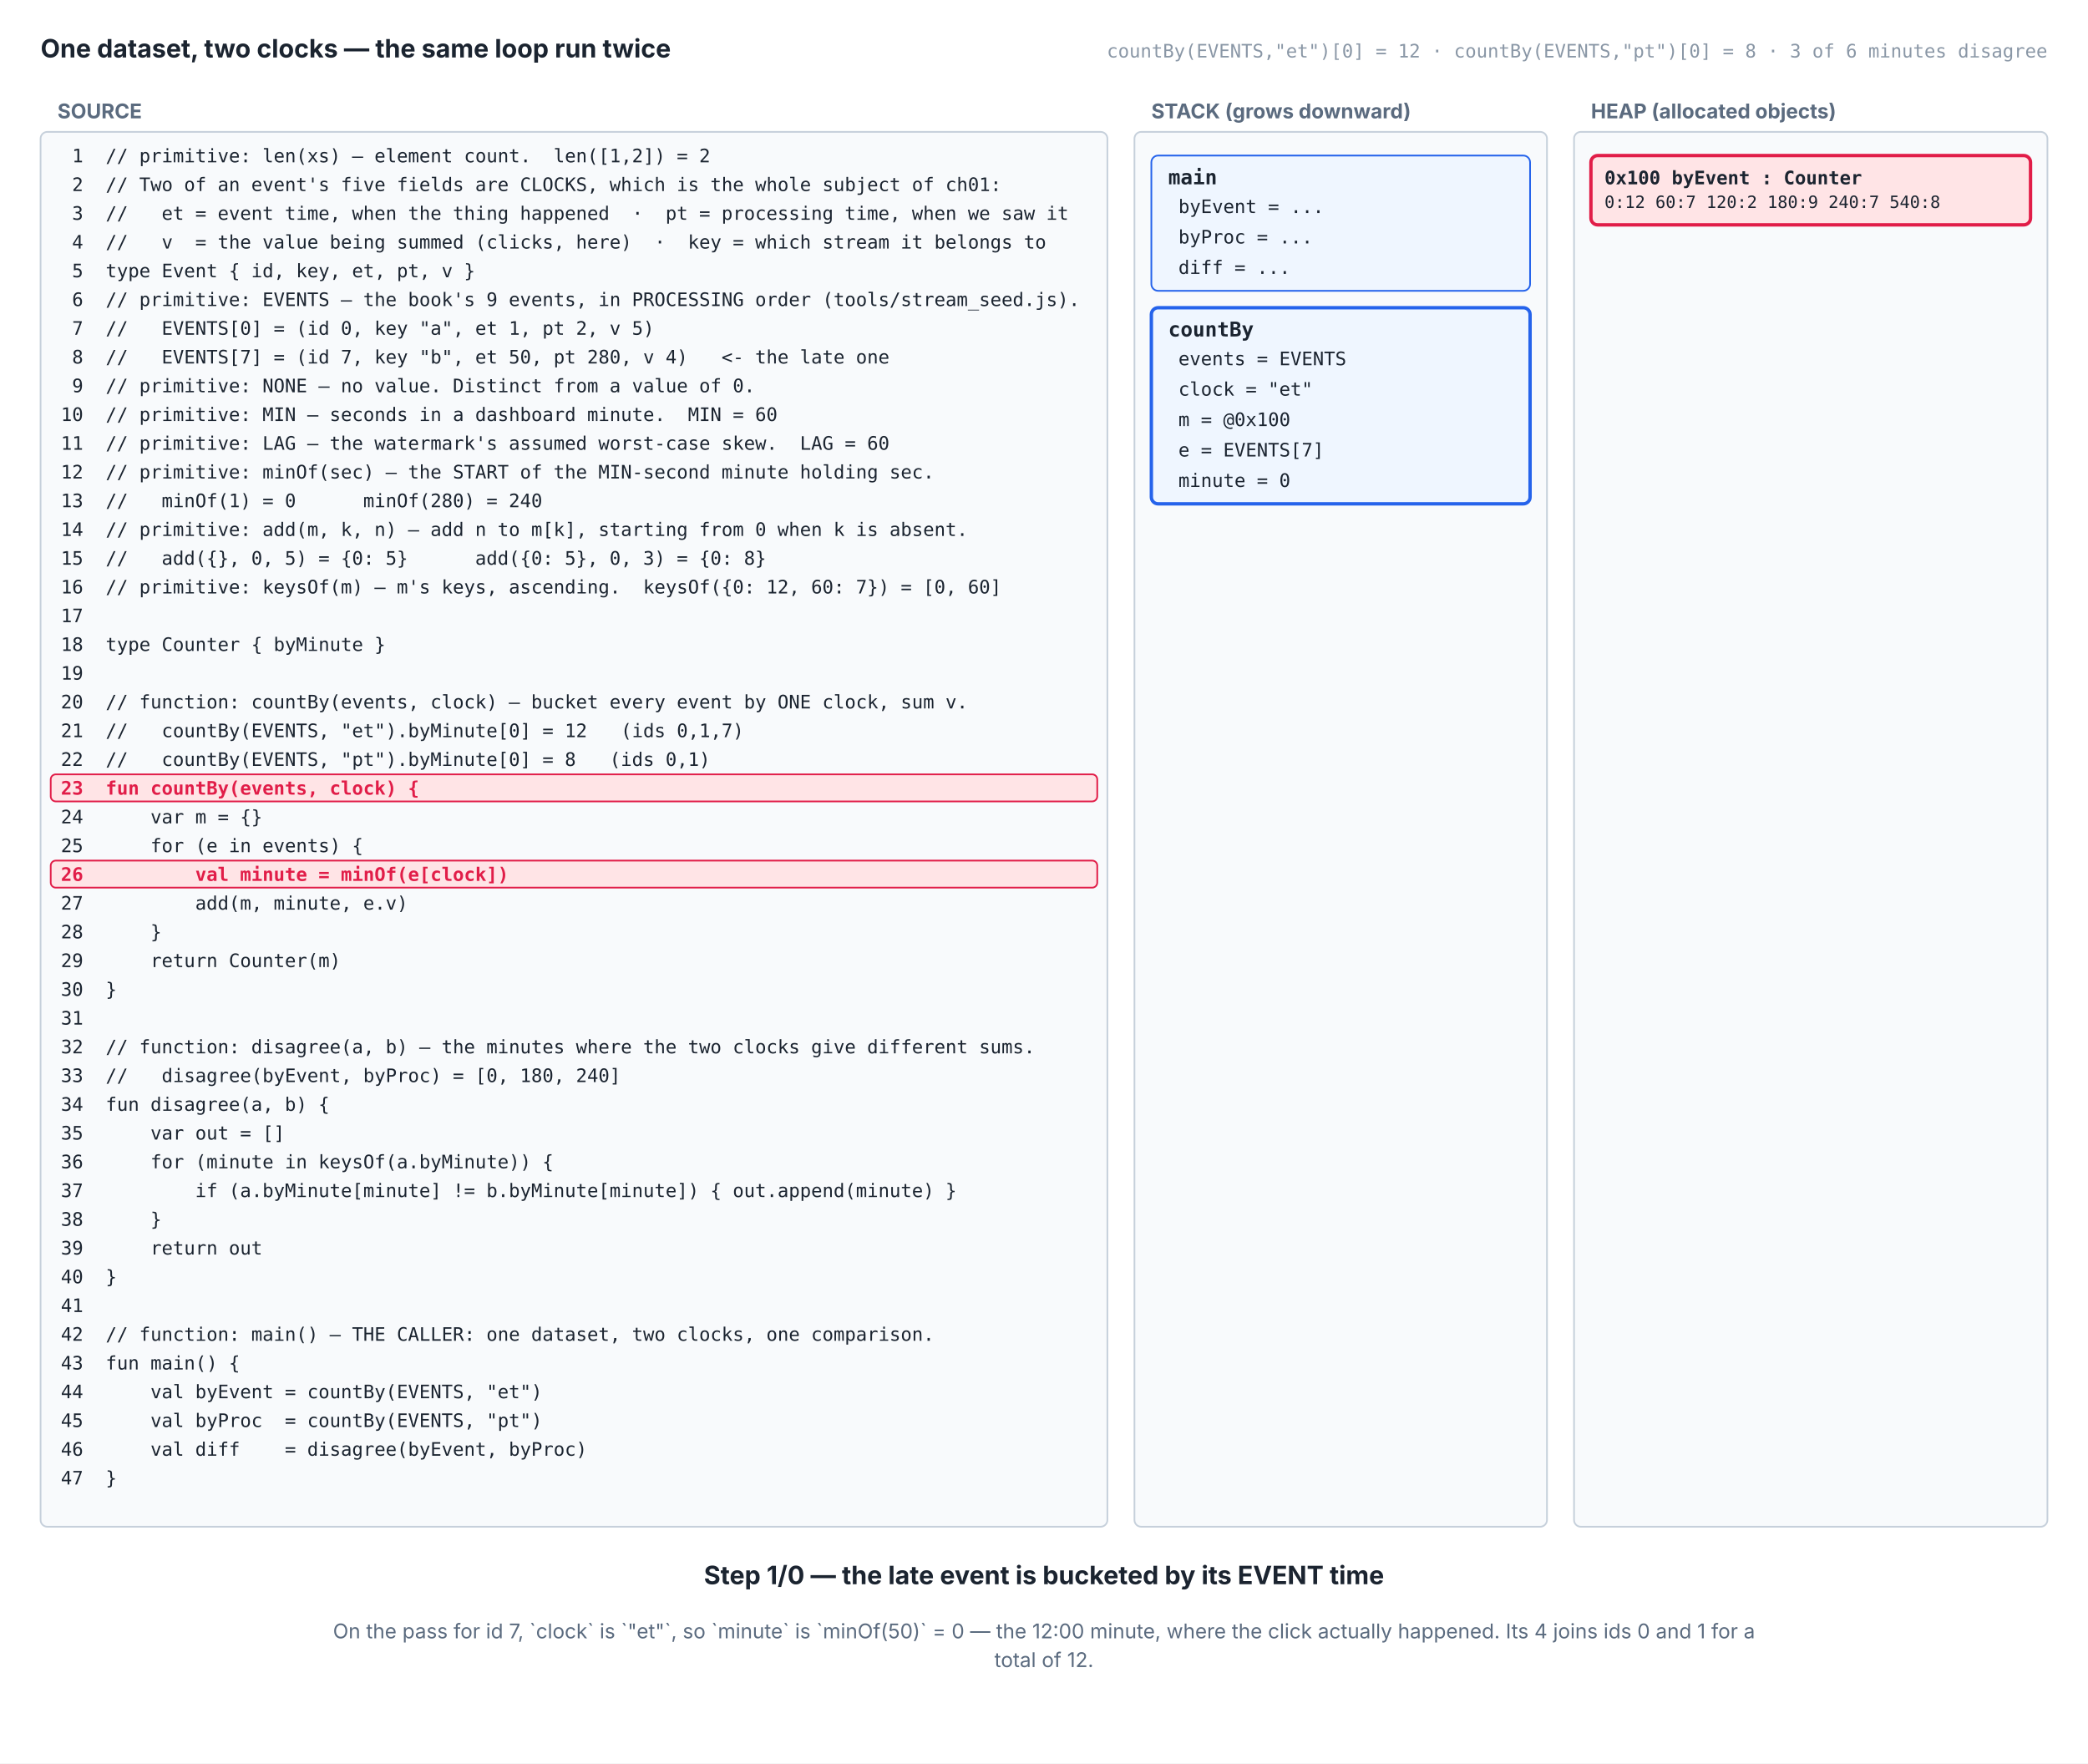
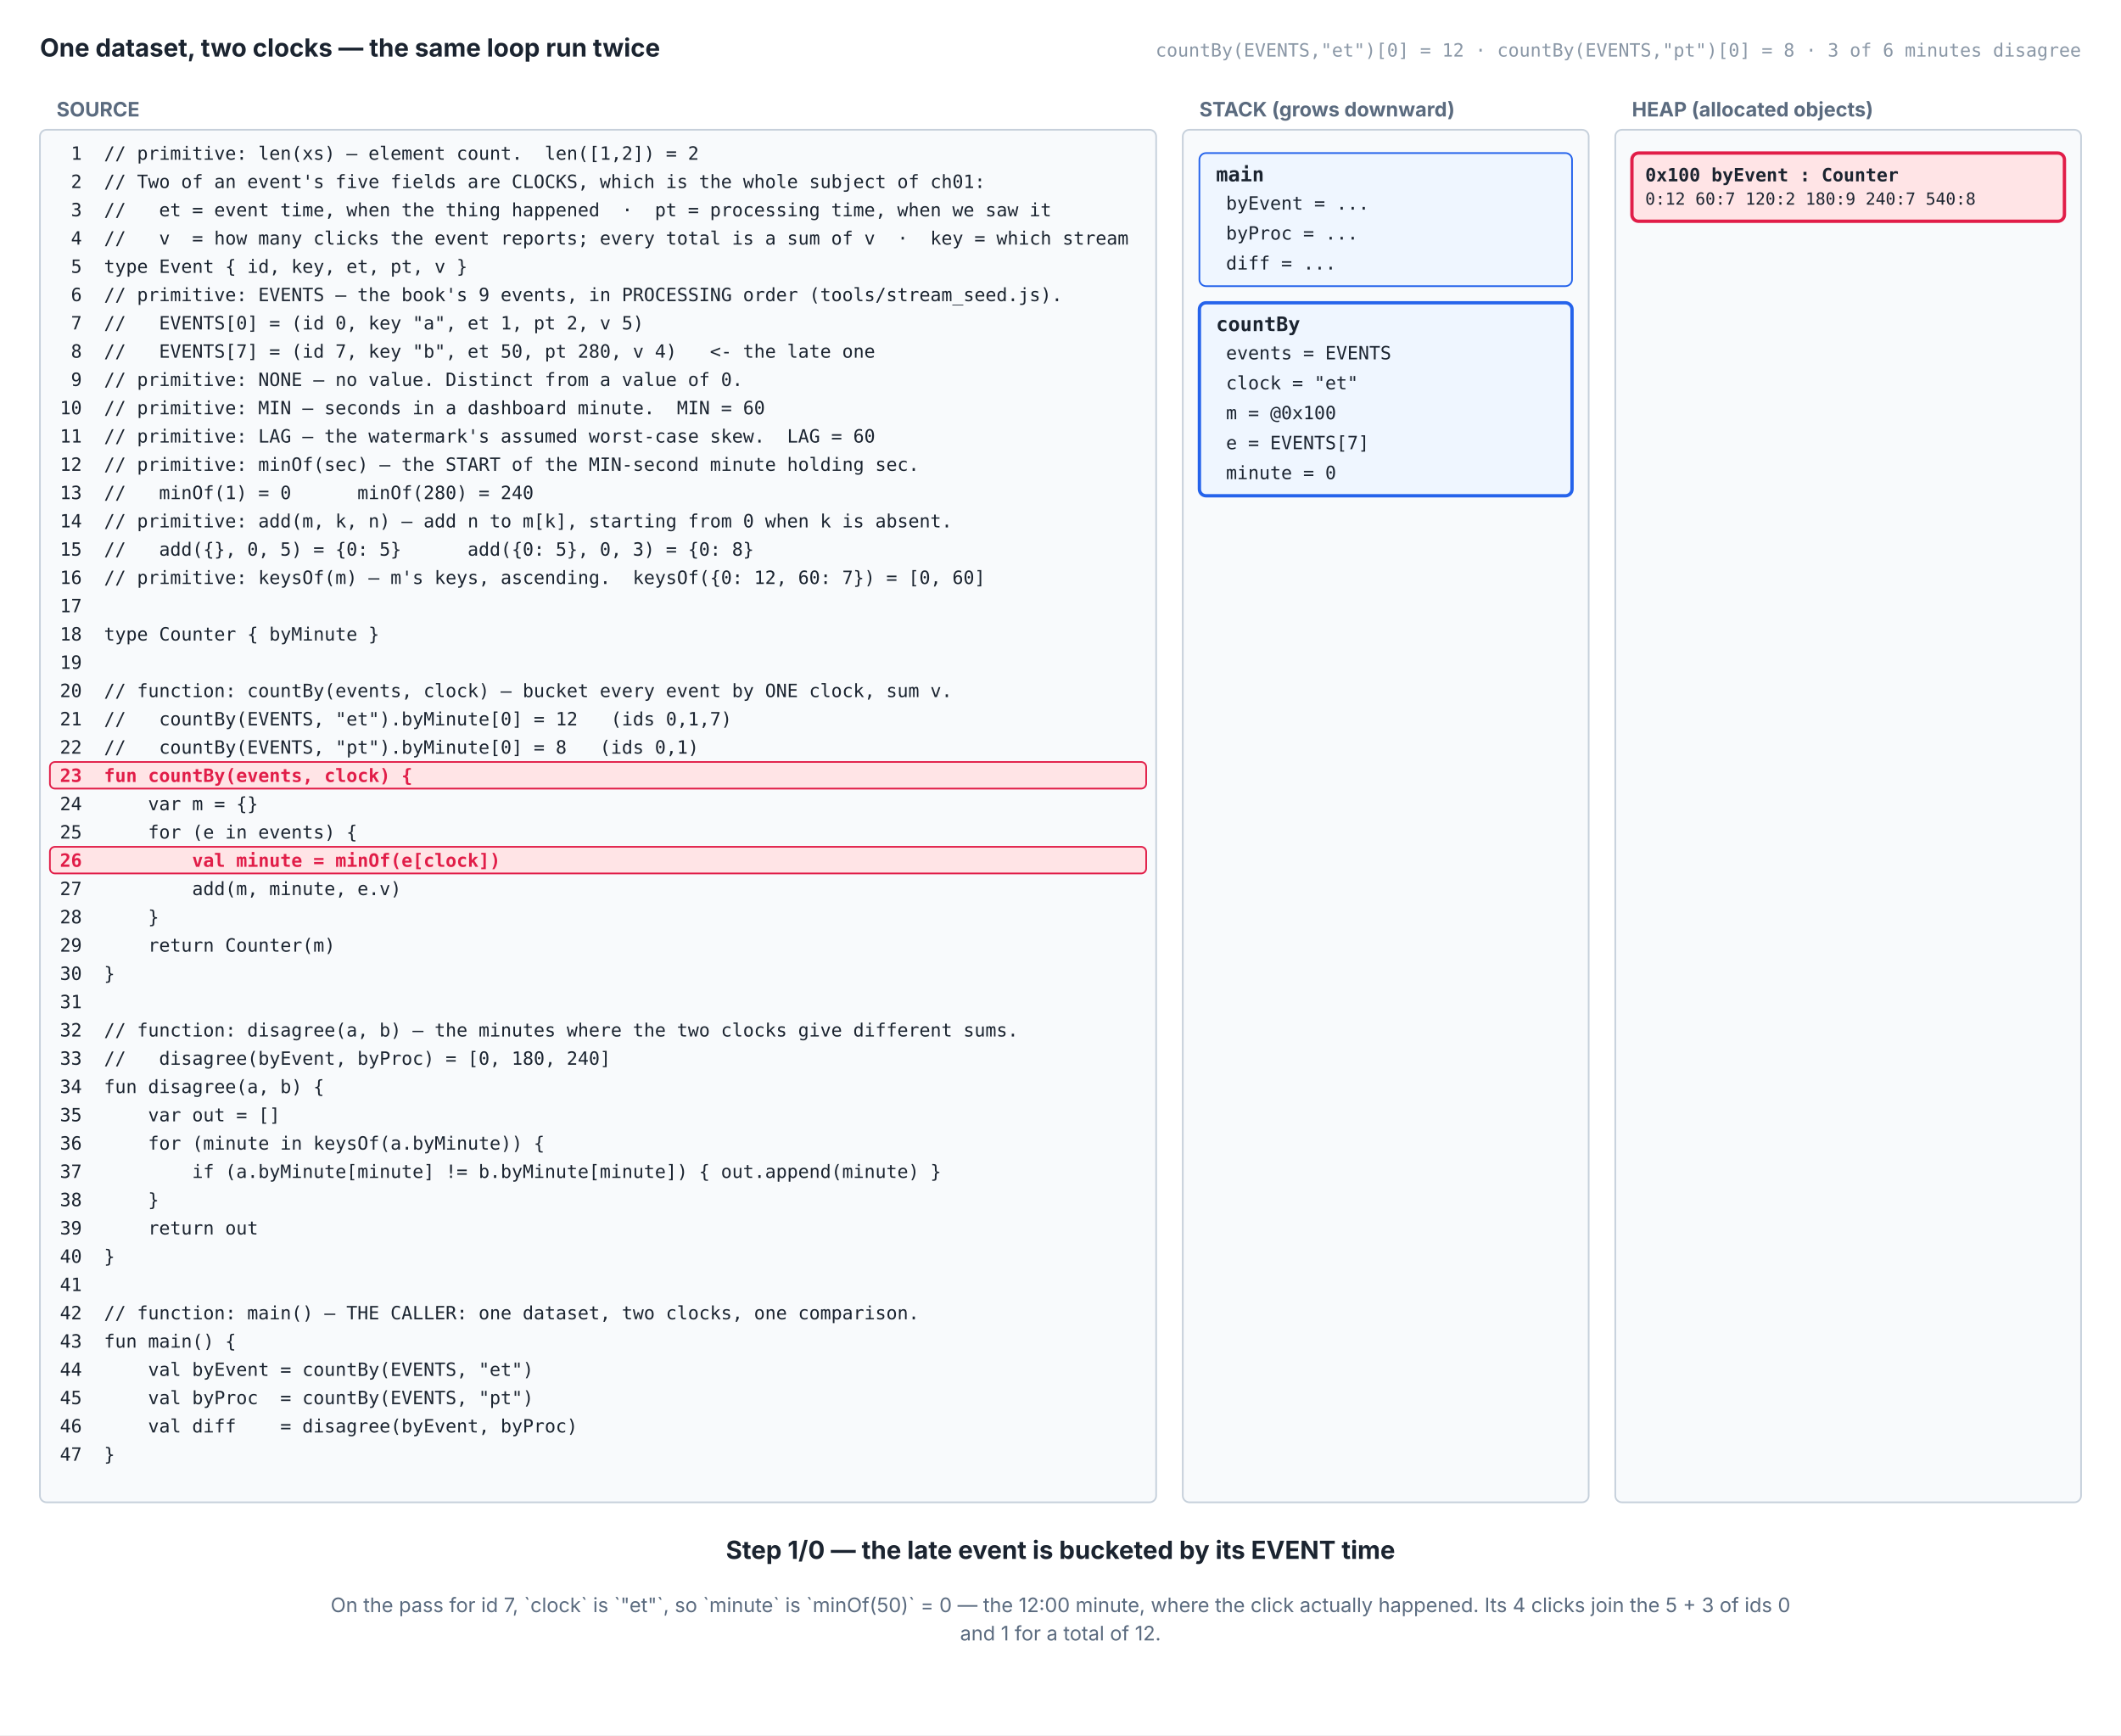
- <svg xmlns="http://www.w3.org/2000/svg" viewBox="0 0 1235 1043" width="1235" height="1043" role="img" aria-label="the late event is bucketed by its EVENT time">
-   <rect width="1235" height="1043" fill="#ffffff" />
+ <svg xmlns="http://www.w3.org/2000/svg" viewBox="0 0 1275 1043" width="1275" height="1043" role="img" aria-label="the late event is bucketed by its EVENT time">
+   <rect width="1275" height="1043" fill="#ffffff" />
  <text x="24" y="34" font-family="system-ui,-apple-system,Segoe UI,sans-serif" font-size="15" font-weight="700" fill="#1b2430" text-anchor="start">One dataset, two clocks — the same loop run twice</text>
-   <text x="1211" y="34" font-family="ui-monospace,SFMono-Regular,Menlo,Consolas,monospace" font-size="11" font-weight="400" fill="#8a97a6" text-anchor="end">countBy(EVENTS,"et")[0] = 12 · countBy(EVENTS,"pt")[0] = 8 · 3 of 6 minutes disagree</text>
-   <rect x="24" y="78" width="631" height="825" rx="4" fill="#f8fafc" stroke="#c6d0db" stroke-width="1" />
+   <text x="1251" y="34" font-family="ui-monospace,SFMono-Regular,Menlo,Consolas,monospace" font-size="11" font-weight="400" fill="#8a97a6" text-anchor="end">countBy(EVENTS,"et")[0] = 12 · countBy(EVENTS,"pt")[0] = 8 · 3 of 6 minutes disagree</text>
+   <rect x="24" y="78" width="671" height="825" rx="4" fill="#f8fafc" stroke="#c6d0db" stroke-width="1" />
  <text x="34" y="70" font-family="system-ui,-apple-system,Segoe UI,sans-serif" font-size="12" font-weight="700" fill="#5b6b7f" text-anchor="start">SOURCE</text>
  <text x="36" y="96" font-family="ui-monospace,SFMono-Regular,Menlo,Consolas,monospace" font-size="11" font-weight="400" fill="#1b2430" text-anchor="start" xml:space="preserve"> 1  // primitive: len(xs) — element count.  len([1,2]) = 2</text>
  <text x="36" y="113" font-family="ui-monospace,SFMono-Regular,Menlo,Consolas,monospace" font-size="11" font-weight="400" fill="#1b2430" text-anchor="start" xml:space="preserve"> 2  // Two of an event's five fields are CLOCKS, which is the whole subject of ch01:</text>
  <text x="36" y="130" font-family="ui-monospace,SFMono-Regular,Menlo,Consolas,monospace" font-size="11" font-weight="400" fill="#1b2430" text-anchor="start" xml:space="preserve"> 3  //   et = event time, when the thing happened  ·  pt = processing time, when we saw it</text>
-   <text x="36" y="147" font-family="ui-monospace,SFMono-Regular,Menlo,Consolas,monospace" font-size="11" font-weight="400" fill="#1b2430" text-anchor="start" xml:space="preserve"> 4  //   v  = the value being summed (clicks, here)  ·  key = which stream it belongs to</text>
+   <text x="36" y="147" font-family="ui-monospace,SFMono-Regular,Menlo,Consolas,monospace" font-size="11" font-weight="400" fill="#1b2430" text-anchor="start" xml:space="preserve"> 4  //   v  = how many clicks the event reports; every total is a sum of v  ·  key = which stream</text>
  <text x="36" y="164" font-family="ui-monospace,SFMono-Regular,Menlo,Consolas,monospace" font-size="11" font-weight="400" fill="#1b2430" text-anchor="start" xml:space="preserve"> 5  type Event { id, key, et, pt, v }</text>
  <text x="36" y="181" font-family="ui-monospace,SFMono-Regular,Menlo,Consolas,monospace" font-size="11" font-weight="400" fill="#1b2430" text-anchor="start" xml:space="preserve"> 6  // primitive: EVENTS — the book's 9 events, in PROCESSING order (tools/stream_seed.js).</text>
  <text x="36" y="198" font-family="ui-monospace,SFMono-Regular,Menlo,Consolas,monospace" font-size="11" font-weight="400" fill="#1b2430" text-anchor="start" xml:space="preserve"> 7  //   EVENTS[0] = (id 0, key "a", et 1, pt 2, v 5)</text>
  <text x="36" y="215" font-family="ui-monospace,SFMono-Regular,Menlo,Consolas,monospace" font-size="11" font-weight="400" fill="#1b2430" text-anchor="start" xml:space="preserve"> 8  //   EVENTS[7] = (id 7, key "b", et 50, pt 280, v 4)   &lt;- the late one</text>
  <text x="36" y="232" font-family="ui-monospace,SFMono-Regular,Menlo,Consolas,monospace" font-size="11" font-weight="400" fill="#1b2430" text-anchor="start" xml:space="preserve"> 9  // primitive: NONE — no value. Distinct from a value of 0.</text>
  <text x="36" y="249" font-family="ui-monospace,SFMono-Regular,Menlo,Consolas,monospace" font-size="11" font-weight="400" fill="#1b2430" text-anchor="start" xml:space="preserve">10  // primitive: MIN — seconds in a dashboard minute.  MIN = 60</text>
  <text x="36" y="266" font-family="ui-monospace,SFMono-Regular,Menlo,Consolas,monospace" font-size="11" font-weight="400" fill="#1b2430" text-anchor="start" xml:space="preserve">11  // primitive: LAG — the watermark's assumed worst-case skew.  LAG = 60</text>
  <text x="36" y="283" font-family="ui-monospace,SFMono-Regular,Menlo,Consolas,monospace" font-size="11" font-weight="400" fill="#1b2430" text-anchor="start" xml:space="preserve">12  // primitive: minOf(sec) — the START of the MIN-second minute holding sec.</text>
  <text x="36" y="300" font-family="ui-monospace,SFMono-Regular,Menlo,Consolas,monospace" font-size="11" font-weight="400" fill="#1b2430" text-anchor="start" xml:space="preserve">13  //   minOf(1) = 0      minOf(280) = 240</text>
  <text x="36" y="317" font-family="ui-monospace,SFMono-Regular,Menlo,Consolas,monospace" font-size="11" font-weight="400" fill="#1b2430" text-anchor="start" xml:space="preserve">14  // primitive: add(m, k, n) — add n to m[k], starting from 0 when k is absent.</text>
  <text x="36" y="334" font-family="ui-monospace,SFMono-Regular,Menlo,Consolas,monospace" font-size="11" font-weight="400" fill="#1b2430" text-anchor="start" xml:space="preserve">15  //   add({}, 0, 5) = {0: 5}      add({0: 5}, 0, 3) = {0: 8}</text>
  <text x="36" y="351" font-family="ui-monospace,SFMono-Regular,Menlo,Consolas,monospace" font-size="11" font-weight="400" fill="#1b2430" text-anchor="start" xml:space="preserve">16  // primitive: keysOf(m) — m's keys, ascending.  keysOf({0: 12, 60: 7}) = [0, 60]</text>
  <text x="36" y="368" font-family="ui-monospace,SFMono-Regular,Menlo,Consolas,monospace" font-size="11" font-weight="400" fill="#1b2430" text-anchor="start" xml:space="preserve">17  </text>
  <text x="36" y="385" font-family="ui-monospace,SFMono-Regular,Menlo,Consolas,monospace" font-size="11" font-weight="400" fill="#1b2430" text-anchor="start" xml:space="preserve">18  type Counter { byMinute }</text>
  <text x="36" y="402" font-family="ui-monospace,SFMono-Regular,Menlo,Consolas,monospace" font-size="11" font-weight="400" fill="#1b2430" text-anchor="start" xml:space="preserve">19  </text>
  <text x="36" y="419" font-family="ui-monospace,SFMono-Regular,Menlo,Consolas,monospace" font-size="11" font-weight="400" fill="#1b2430" text-anchor="start" xml:space="preserve">20  // function: countBy(events, clock) — bucket every event by ONE clock, sum v.</text>
  <text x="36" y="436" font-family="ui-monospace,SFMono-Regular,Menlo,Consolas,monospace" font-size="11" font-weight="400" fill="#1b2430" text-anchor="start" xml:space="preserve">21  //   countBy(EVENTS, "et").byMinute[0] = 12   (ids 0,1,7)</text>
  <text x="36" y="453" font-family="ui-monospace,SFMono-Regular,Menlo,Consolas,monospace" font-size="11" font-weight="400" fill="#1b2430" text-anchor="start" xml:space="preserve">22  //   countBy(EVENTS, "pt").byMinute[0] = 8   (ids 0,1)</text>
-   <rect x="30" y="458" width="619" height="16" rx="3" fill="#ffe4e6" stroke="#e11d48" stroke-width="1" />
+   <rect x="30" y="458" width="659" height="16" rx="3" fill="#ffe4e6" stroke="#e11d48" stroke-width="1" />
  <text x="36" y="470" font-family="ui-monospace,SFMono-Regular,Menlo,Consolas,monospace" font-size="11" font-weight="700" fill="#e11d48" text-anchor="start" xml:space="preserve">23  fun countBy(events, clock) {</text>
  <text x="36" y="487" font-family="ui-monospace,SFMono-Regular,Menlo,Consolas,monospace" font-size="11" font-weight="400" fill="#1b2430" text-anchor="start" xml:space="preserve">24      var m = {}</text>
  <text x="36" y="504" font-family="ui-monospace,SFMono-Regular,Menlo,Consolas,monospace" font-size="11" font-weight="400" fill="#1b2430" text-anchor="start" xml:space="preserve">25      for (e in events) {</text>
-   <rect x="30" y="509" width="619" height="16" rx="3" fill="#ffe4e6" stroke="#e11d48" stroke-width="1" />
+   <rect x="30" y="509" width="659" height="16" rx="3" fill="#ffe4e6" stroke="#e11d48" stroke-width="1" />
  <text x="36" y="521" font-family="ui-monospace,SFMono-Regular,Menlo,Consolas,monospace" font-size="11" font-weight="700" fill="#e11d48" text-anchor="start" xml:space="preserve">26          val minute = minOf(e[clock])</text>
  <text x="36" y="538" font-family="ui-monospace,SFMono-Regular,Menlo,Consolas,monospace" font-size="11" font-weight="400" fill="#1b2430" text-anchor="start" xml:space="preserve">27          add(m, minute, e.v)</text>
  <text x="36" y="555" font-family="ui-monospace,SFMono-Regular,Menlo,Consolas,monospace" font-size="11" font-weight="400" fill="#1b2430" text-anchor="start" xml:space="preserve">28      }</text>
  <text x="36" y="572" font-family="ui-monospace,SFMono-Regular,Menlo,Consolas,monospace" font-size="11" font-weight="400" fill="#1b2430" text-anchor="start" xml:space="preserve">29      return Counter(m)</text>
  <text x="36" y="589" font-family="ui-monospace,SFMono-Regular,Menlo,Consolas,monospace" font-size="11" font-weight="400" fill="#1b2430" text-anchor="start" xml:space="preserve">30  }</text>
  <text x="36" y="606" font-family="ui-monospace,SFMono-Regular,Menlo,Consolas,monospace" font-size="11" font-weight="400" fill="#1b2430" text-anchor="start" xml:space="preserve">31  </text>
  <text x="36" y="623" font-family="ui-monospace,SFMono-Regular,Menlo,Consolas,monospace" font-size="11" font-weight="400" fill="#1b2430" text-anchor="start" xml:space="preserve">32  // function: disagree(a, b) — the minutes where the two clocks give different sums.</text>
  <text x="36" y="640" font-family="ui-monospace,SFMono-Regular,Menlo,Consolas,monospace" font-size="11" font-weight="400" fill="#1b2430" text-anchor="start" xml:space="preserve">33  //   disagree(byEvent, byProc) = [0, 180, 240]</text>
  <text x="36" y="657" font-family="ui-monospace,SFMono-Regular,Menlo,Consolas,monospace" font-size="11" font-weight="400" fill="#1b2430" text-anchor="start" xml:space="preserve">34  fun disagree(a, b) {</text>
  <text x="36" y="674" font-family="ui-monospace,SFMono-Regular,Menlo,Consolas,monospace" font-size="11" font-weight="400" fill="#1b2430" text-anchor="start" xml:space="preserve">35      var out = []</text>
  <text x="36" y="691" font-family="ui-monospace,SFMono-Regular,Menlo,Consolas,monospace" font-size="11" font-weight="400" fill="#1b2430" text-anchor="start" xml:space="preserve">36      for (minute in keysOf(a.byMinute)) {</text>
  <text x="36" y="708" font-family="ui-monospace,SFMono-Regular,Menlo,Consolas,monospace" font-size="11" font-weight="400" fill="#1b2430" text-anchor="start" xml:space="preserve">37          if (a.byMinute[minute] != b.byMinute[minute]) { out.append(minute) }</text>
  <text x="36" y="725" font-family="ui-monospace,SFMono-Regular,Menlo,Consolas,monospace" font-size="11" font-weight="400" fill="#1b2430" text-anchor="start" xml:space="preserve">38      }</text>
  <text x="36" y="742" font-family="ui-monospace,SFMono-Regular,Menlo,Consolas,monospace" font-size="11" font-weight="400" fill="#1b2430" text-anchor="start" xml:space="preserve">39      return out</text>
  <text x="36" y="759" font-family="ui-monospace,SFMono-Regular,Menlo,Consolas,monospace" font-size="11" font-weight="400" fill="#1b2430" text-anchor="start" xml:space="preserve">40  }</text>
  <text x="36" y="776" font-family="ui-monospace,SFMono-Regular,Menlo,Consolas,monospace" font-size="11" font-weight="400" fill="#1b2430" text-anchor="start" xml:space="preserve">41  </text>
  <text x="36" y="793" font-family="ui-monospace,SFMono-Regular,Menlo,Consolas,monospace" font-size="11" font-weight="400" fill="#1b2430" text-anchor="start" xml:space="preserve">42  // function: main() — THE CALLER: one dataset, two clocks, one comparison.</text>
  <text x="36" y="810" font-family="ui-monospace,SFMono-Regular,Menlo,Consolas,monospace" font-size="11" font-weight="400" fill="#1b2430" text-anchor="start" xml:space="preserve">43  fun main() {</text>
  <text x="36" y="827" font-family="ui-monospace,SFMono-Regular,Menlo,Consolas,monospace" font-size="11" font-weight="400" fill="#1b2430" text-anchor="start" xml:space="preserve">44      val byEvent = countBy(EVENTS, "et")</text>
  <text x="36" y="844" font-family="ui-monospace,SFMono-Regular,Menlo,Consolas,monospace" font-size="11" font-weight="400" fill="#1b2430" text-anchor="start" xml:space="preserve">45      val byProc  = countBy(EVENTS, "pt")</text>
  <text x="36" y="861" font-family="ui-monospace,SFMono-Regular,Menlo,Consolas,monospace" font-size="11" font-weight="400" fill="#1b2430" text-anchor="start" xml:space="preserve">46      val diff    = disagree(byEvent, byProc)</text>
  <text x="36" y="878" font-family="ui-monospace,SFMono-Regular,Menlo,Consolas,monospace" font-size="11" font-weight="400" fill="#1b2430" text-anchor="start" xml:space="preserve">47  }</text>
-   <rect x="671" y="78" width="244" height="825" rx="4" fill="#f8fafc" stroke="#c6d0db" stroke-width="1" />
-   <text x="681" y="70" font-family="system-ui,-apple-system,Segoe UI,sans-serif" font-size="12" font-weight="700" fill="#5b6b7f" text-anchor="start">STACK  (grows downward)</text>
-   <rect x="681" y="92" width="224" height="80" rx="4" fill="#eff6ff" stroke="#2563eb" stroke-width="1" />
-   <text x="691" y="109" font-family="ui-monospace,SFMono-Regular,Menlo,Consolas,monospace" font-size="12" font-weight="700" fill="#1b2430" text-anchor="start">main</text>
-   <text x="697" y="126" font-family="ui-monospace,SFMono-Regular,Menlo,Consolas,monospace" font-size="11" font-weight="400" fill="#1b2430" text-anchor="start">byEvent = ...</text>
-   <text x="697" y="144" font-family="ui-monospace,SFMono-Regular,Menlo,Consolas,monospace" font-size="11" font-weight="400" fill="#1b2430" text-anchor="start">byProc = ...</text>
-   <text x="697" y="162" font-family="ui-monospace,SFMono-Regular,Menlo,Consolas,monospace" font-size="11" font-weight="400" fill="#1b2430" text-anchor="start">diff = ...</text>
-   <rect x="681" y="182" width="224" height="116" rx="4" fill="#eff6ff" stroke="#2563eb" stroke-width="2" />
-   <text x="691" y="199" font-family="ui-monospace,SFMono-Regular,Menlo,Consolas,monospace" font-size="12" font-weight="700" fill="#1b2430" text-anchor="start">countBy</text>
-   <text x="697" y="216" font-family="ui-monospace,SFMono-Regular,Menlo,Consolas,monospace" font-size="11" font-weight="400" fill="#1b2430" text-anchor="start">events = EVENTS</text>
-   <text x="697" y="234" font-family="ui-monospace,SFMono-Regular,Menlo,Consolas,monospace" font-size="11" font-weight="400" fill="#1b2430" text-anchor="start">clock = "et"</text>
-   <text x="697" y="252" font-family="ui-monospace,SFMono-Regular,Menlo,Consolas,monospace" font-size="11" font-weight="400" fill="#1b2430" text-anchor="start">m = @0x100</text>
-   <text x="697" y="270" font-family="ui-monospace,SFMono-Regular,Menlo,Consolas,monospace" font-size="11" font-weight="400" fill="#1b2430" text-anchor="start">e = EVENTS[7]</text>
-   <text x="697" y="288" font-family="ui-monospace,SFMono-Regular,Menlo,Consolas,monospace" font-size="11" font-weight="400" fill="#1b2430" text-anchor="start">minute = 0</text>
-   <rect x="931" y="78" width="280" height="825" rx="4" fill="#f8fafc" stroke="#c6d0db" stroke-width="1" />
-   <text x="941" y="70" font-family="system-ui,-apple-system,Segoe UI,sans-serif" font-size="12" font-weight="700" fill="#5b6b7f" text-anchor="start">HEAP  (allocated objects)</text>
-   <rect x="941" y="92" width="260" height="41" rx="4" fill="#ffe4e6" stroke="#e11d48" stroke-width="2" />
-   <text x="949" y="109" font-family="ui-monospace,SFMono-Regular,Menlo,Consolas,monospace" font-size="11" font-weight="700" fill="#1b2430" text-anchor="start">0x100  byEvent : Counter</text>
-   <text x="949" y="123" font-family="ui-monospace,SFMono-Regular,Menlo,Consolas,monospace" font-size="10" font-weight="400" fill="#1b2430" text-anchor="start">0:12 60:7 120:2 180:9 240:7 540:8</text>
-   <text x="617.5" y="937" font-family="system-ui,-apple-system,Segoe UI,sans-serif" font-size="15" font-weight="700" fill="#1b2430" text-anchor="middle">Step 1/0 — the late event is bucketed by its EVENT time</text>
-   <text x="617.5" y="969" font-family="system-ui,-apple-system,Segoe UI,sans-serif" font-size="12" font-weight="400" fill="#5b6b7f" text-anchor="middle">On the pass for id 7, `clock` is `"et"`, so `minute` is `minOf(50)` = 0 — the 12:00 minute, where the click actually happened. Its 4 joins ids 0 and 1 for a</text>
-   <text x="617.5" y="986" font-family="system-ui,-apple-system,Segoe UI,sans-serif" font-size="12" font-weight="400" fill="#5b6b7f" text-anchor="middle">total of 12.</text>
+   <rect x="711" y="78" width="244" height="825" rx="4" fill="#f8fafc" stroke="#c6d0db" stroke-width="1" />
+   <text x="721" y="70" font-family="system-ui,-apple-system,Segoe UI,sans-serif" font-size="12" font-weight="700" fill="#5b6b7f" text-anchor="start">STACK  (grows downward)</text>
+   <rect x="721" y="92" width="224" height="80" rx="4" fill="#eff6ff" stroke="#2563eb" stroke-width="1" />
+   <text x="731" y="109" font-family="ui-monospace,SFMono-Regular,Menlo,Consolas,monospace" font-size="12" font-weight="700" fill="#1b2430" text-anchor="start">main</text>
+   <text x="737" y="126" font-family="ui-monospace,SFMono-Regular,Menlo,Consolas,monospace" font-size="11" font-weight="400" fill="#1b2430" text-anchor="start">byEvent = ...</text>
+   <text x="737" y="144" font-family="ui-monospace,SFMono-Regular,Menlo,Consolas,monospace" font-size="11" font-weight="400" fill="#1b2430" text-anchor="start">byProc = ...</text>
+   <text x="737" y="162" font-family="ui-monospace,SFMono-Regular,Menlo,Consolas,monospace" font-size="11" font-weight="400" fill="#1b2430" text-anchor="start">diff = ...</text>
+   <rect x="721" y="182" width="224" height="116" rx="4" fill="#eff6ff" stroke="#2563eb" stroke-width="2" />
+   <text x="731" y="199" font-family="ui-monospace,SFMono-Regular,Menlo,Consolas,monospace" font-size="12" font-weight="700" fill="#1b2430" text-anchor="start">countBy</text>
+   <text x="737" y="216" font-family="ui-monospace,SFMono-Regular,Menlo,Consolas,monospace" font-size="11" font-weight="400" fill="#1b2430" text-anchor="start">events = EVENTS</text>
+   <text x="737" y="234" font-family="ui-monospace,SFMono-Regular,Menlo,Consolas,monospace" font-size="11" font-weight="400" fill="#1b2430" text-anchor="start">clock = "et"</text>
+   <text x="737" y="252" font-family="ui-monospace,SFMono-Regular,Menlo,Consolas,monospace" font-size="11" font-weight="400" fill="#1b2430" text-anchor="start">m = @0x100</text>
+   <text x="737" y="270" font-family="ui-monospace,SFMono-Regular,Menlo,Consolas,monospace" font-size="11" font-weight="400" fill="#1b2430" text-anchor="start">e = EVENTS[7]</text>
+   <text x="737" y="288" font-family="ui-monospace,SFMono-Regular,Menlo,Consolas,monospace" font-size="11" font-weight="400" fill="#1b2430" text-anchor="start">minute = 0</text>
+   <rect x="971" y="78" width="280" height="825" rx="4" fill="#f8fafc" stroke="#c6d0db" stroke-width="1" />
+   <text x="981" y="70" font-family="system-ui,-apple-system,Segoe UI,sans-serif" font-size="12" font-weight="700" fill="#5b6b7f" text-anchor="start">HEAP  (allocated objects)</text>
+   <rect x="981" y="92" width="260" height="41" rx="4" fill="#ffe4e6" stroke="#e11d48" stroke-width="2" />
+   <text x="989" y="109" font-family="ui-monospace,SFMono-Regular,Menlo,Consolas,monospace" font-size="11" font-weight="700" fill="#1b2430" text-anchor="start">0x100  byEvent : Counter</text>
+   <text x="989" y="123" font-family="ui-monospace,SFMono-Regular,Menlo,Consolas,monospace" font-size="10" font-weight="400" fill="#1b2430" text-anchor="start">0:12 60:7 120:2 180:9 240:7 540:8</text>
+   <text x="637.5" y="937" font-family="system-ui,-apple-system,Segoe UI,sans-serif" font-size="15" font-weight="700" fill="#1b2430" text-anchor="middle">Step 1/0 — the late event is bucketed by its EVENT time</text>
+   <text x="637.5" y="969" font-family="system-ui,-apple-system,Segoe UI,sans-serif" font-size="12" font-weight="400" fill="#5b6b7f" text-anchor="middle">On the pass for id 7, `clock` is `"et"`, so `minute` is `minOf(50)` = 0 — the 12:00 minute, where the click actually happened. Its 4 clicks join the 5 + 3 of ids 0</text>
+   <text x="637.5" y="986" font-family="system-ui,-apple-system,Segoe UI,sans-serif" font-size="12" font-weight="400" fill="#5b6b7f" text-anchor="middle">and 1 for a total of 12.</text>
</svg>
